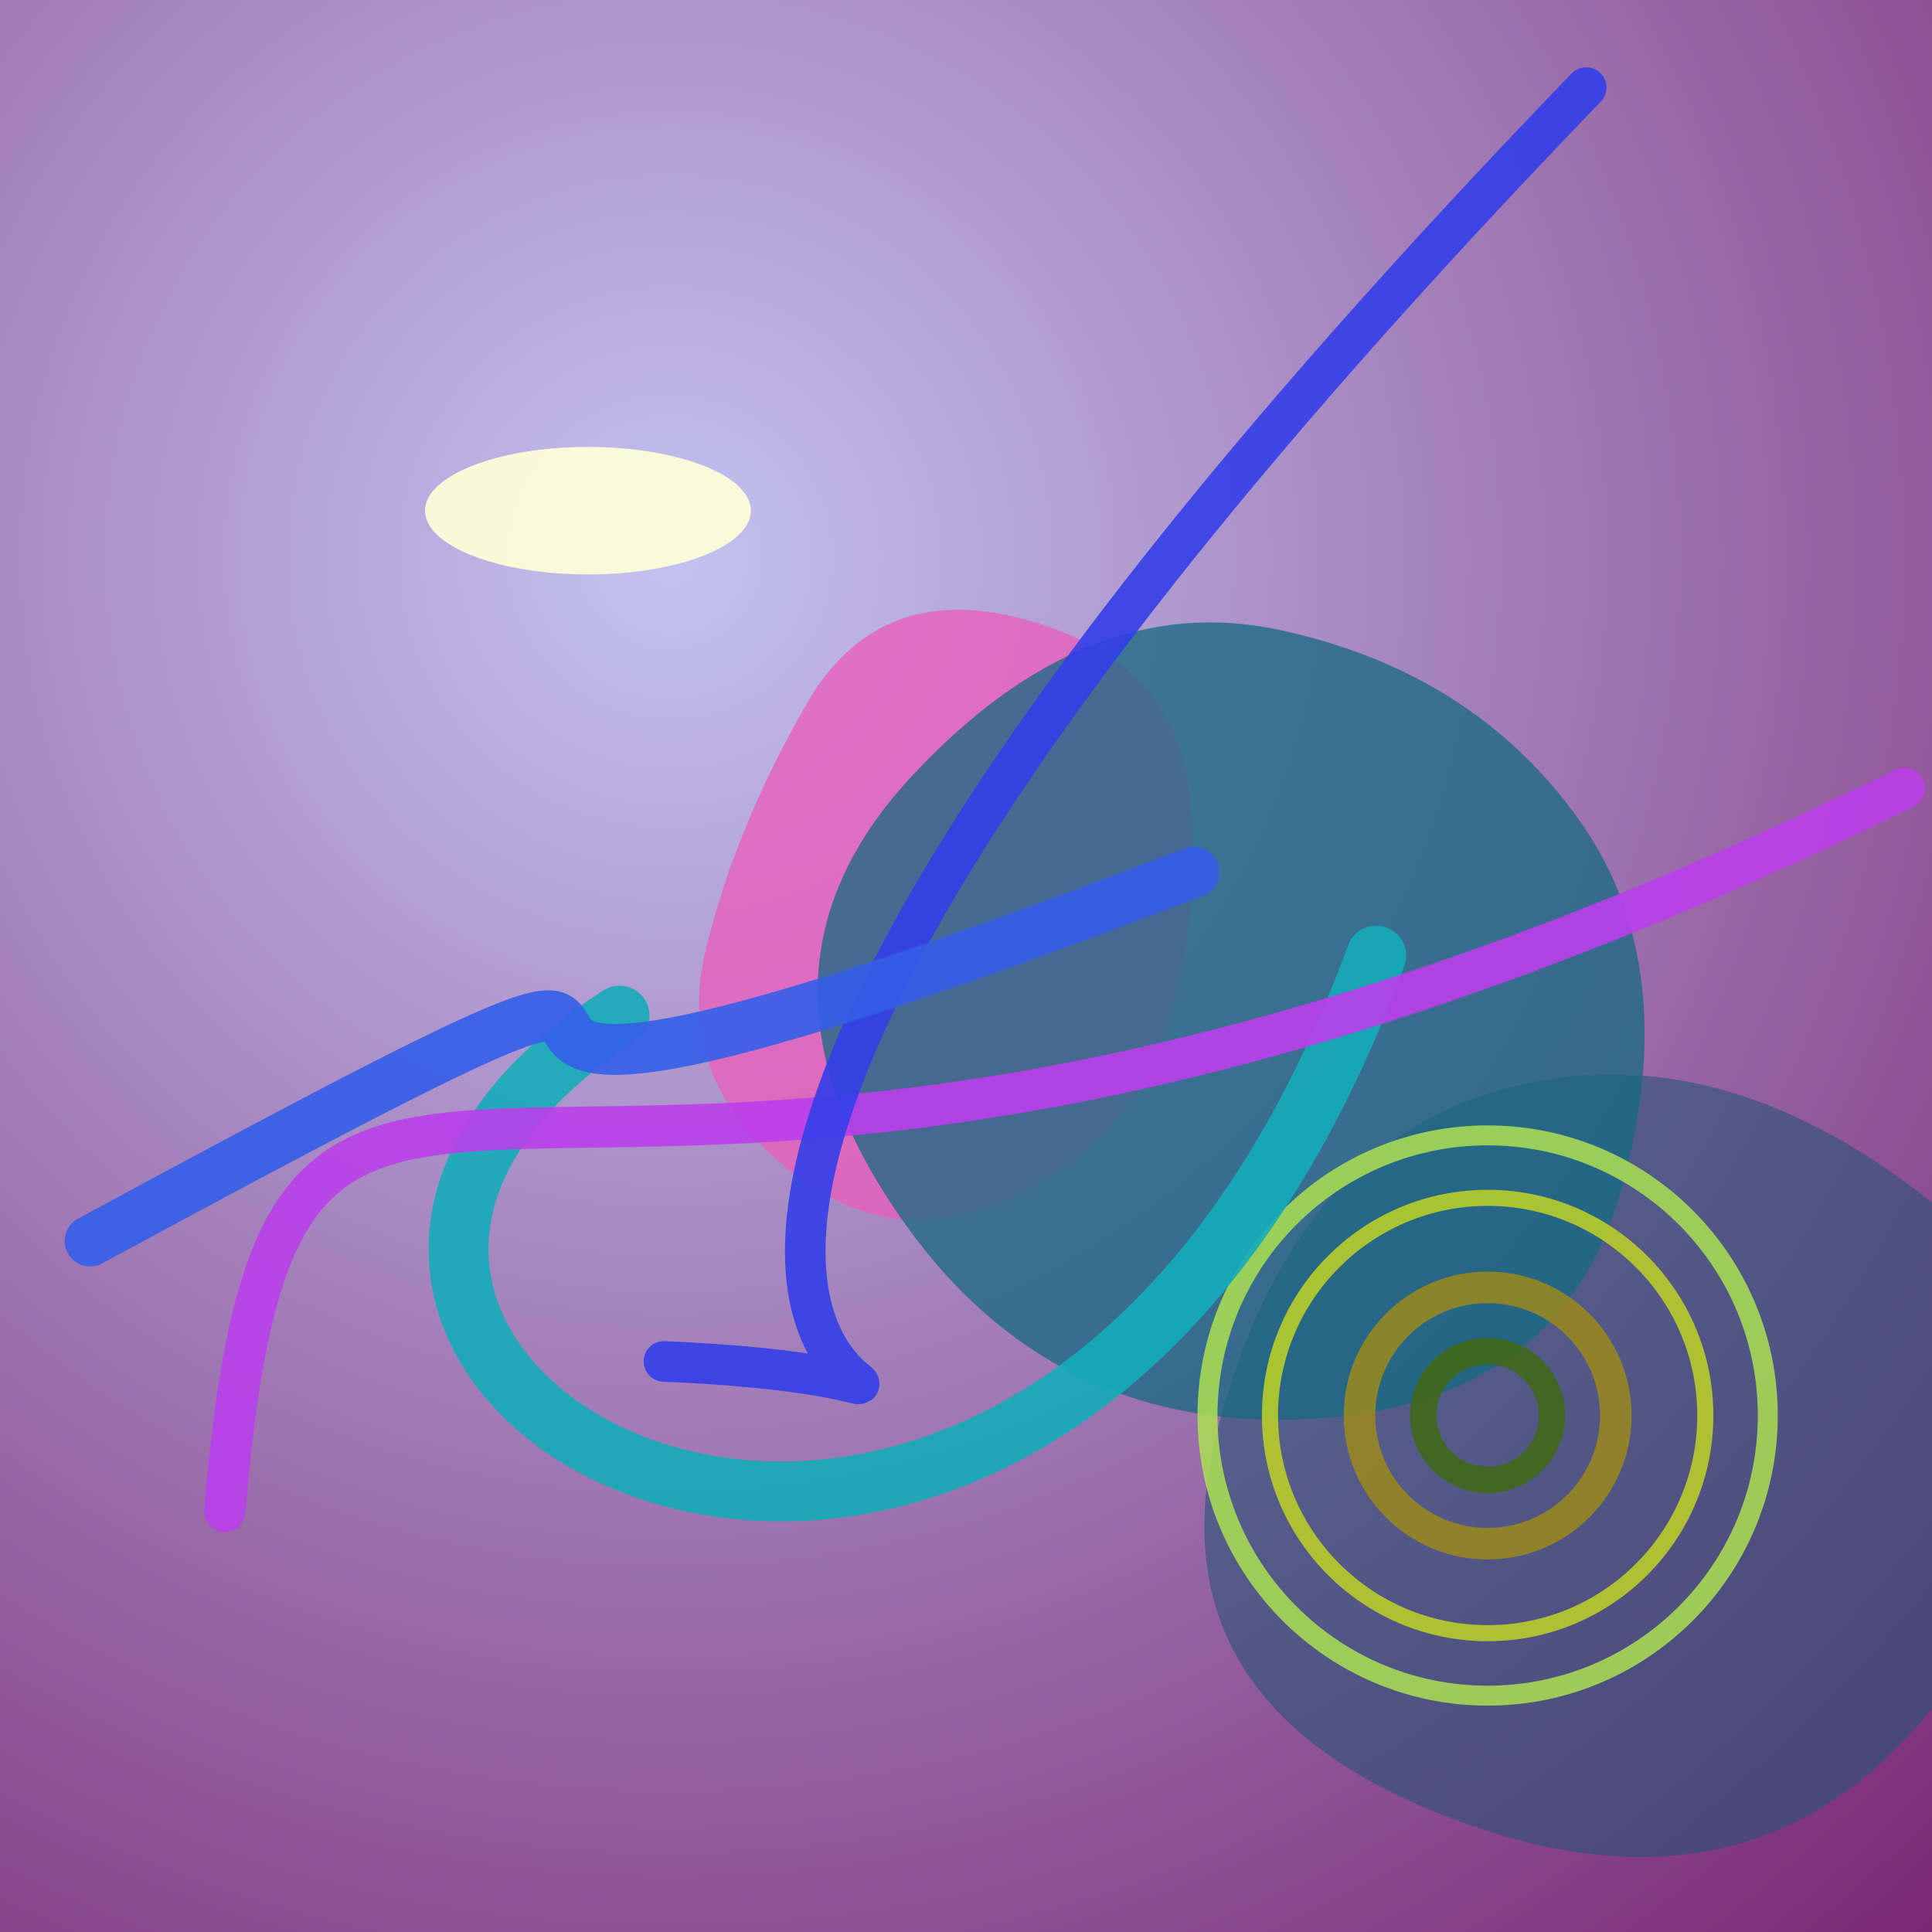
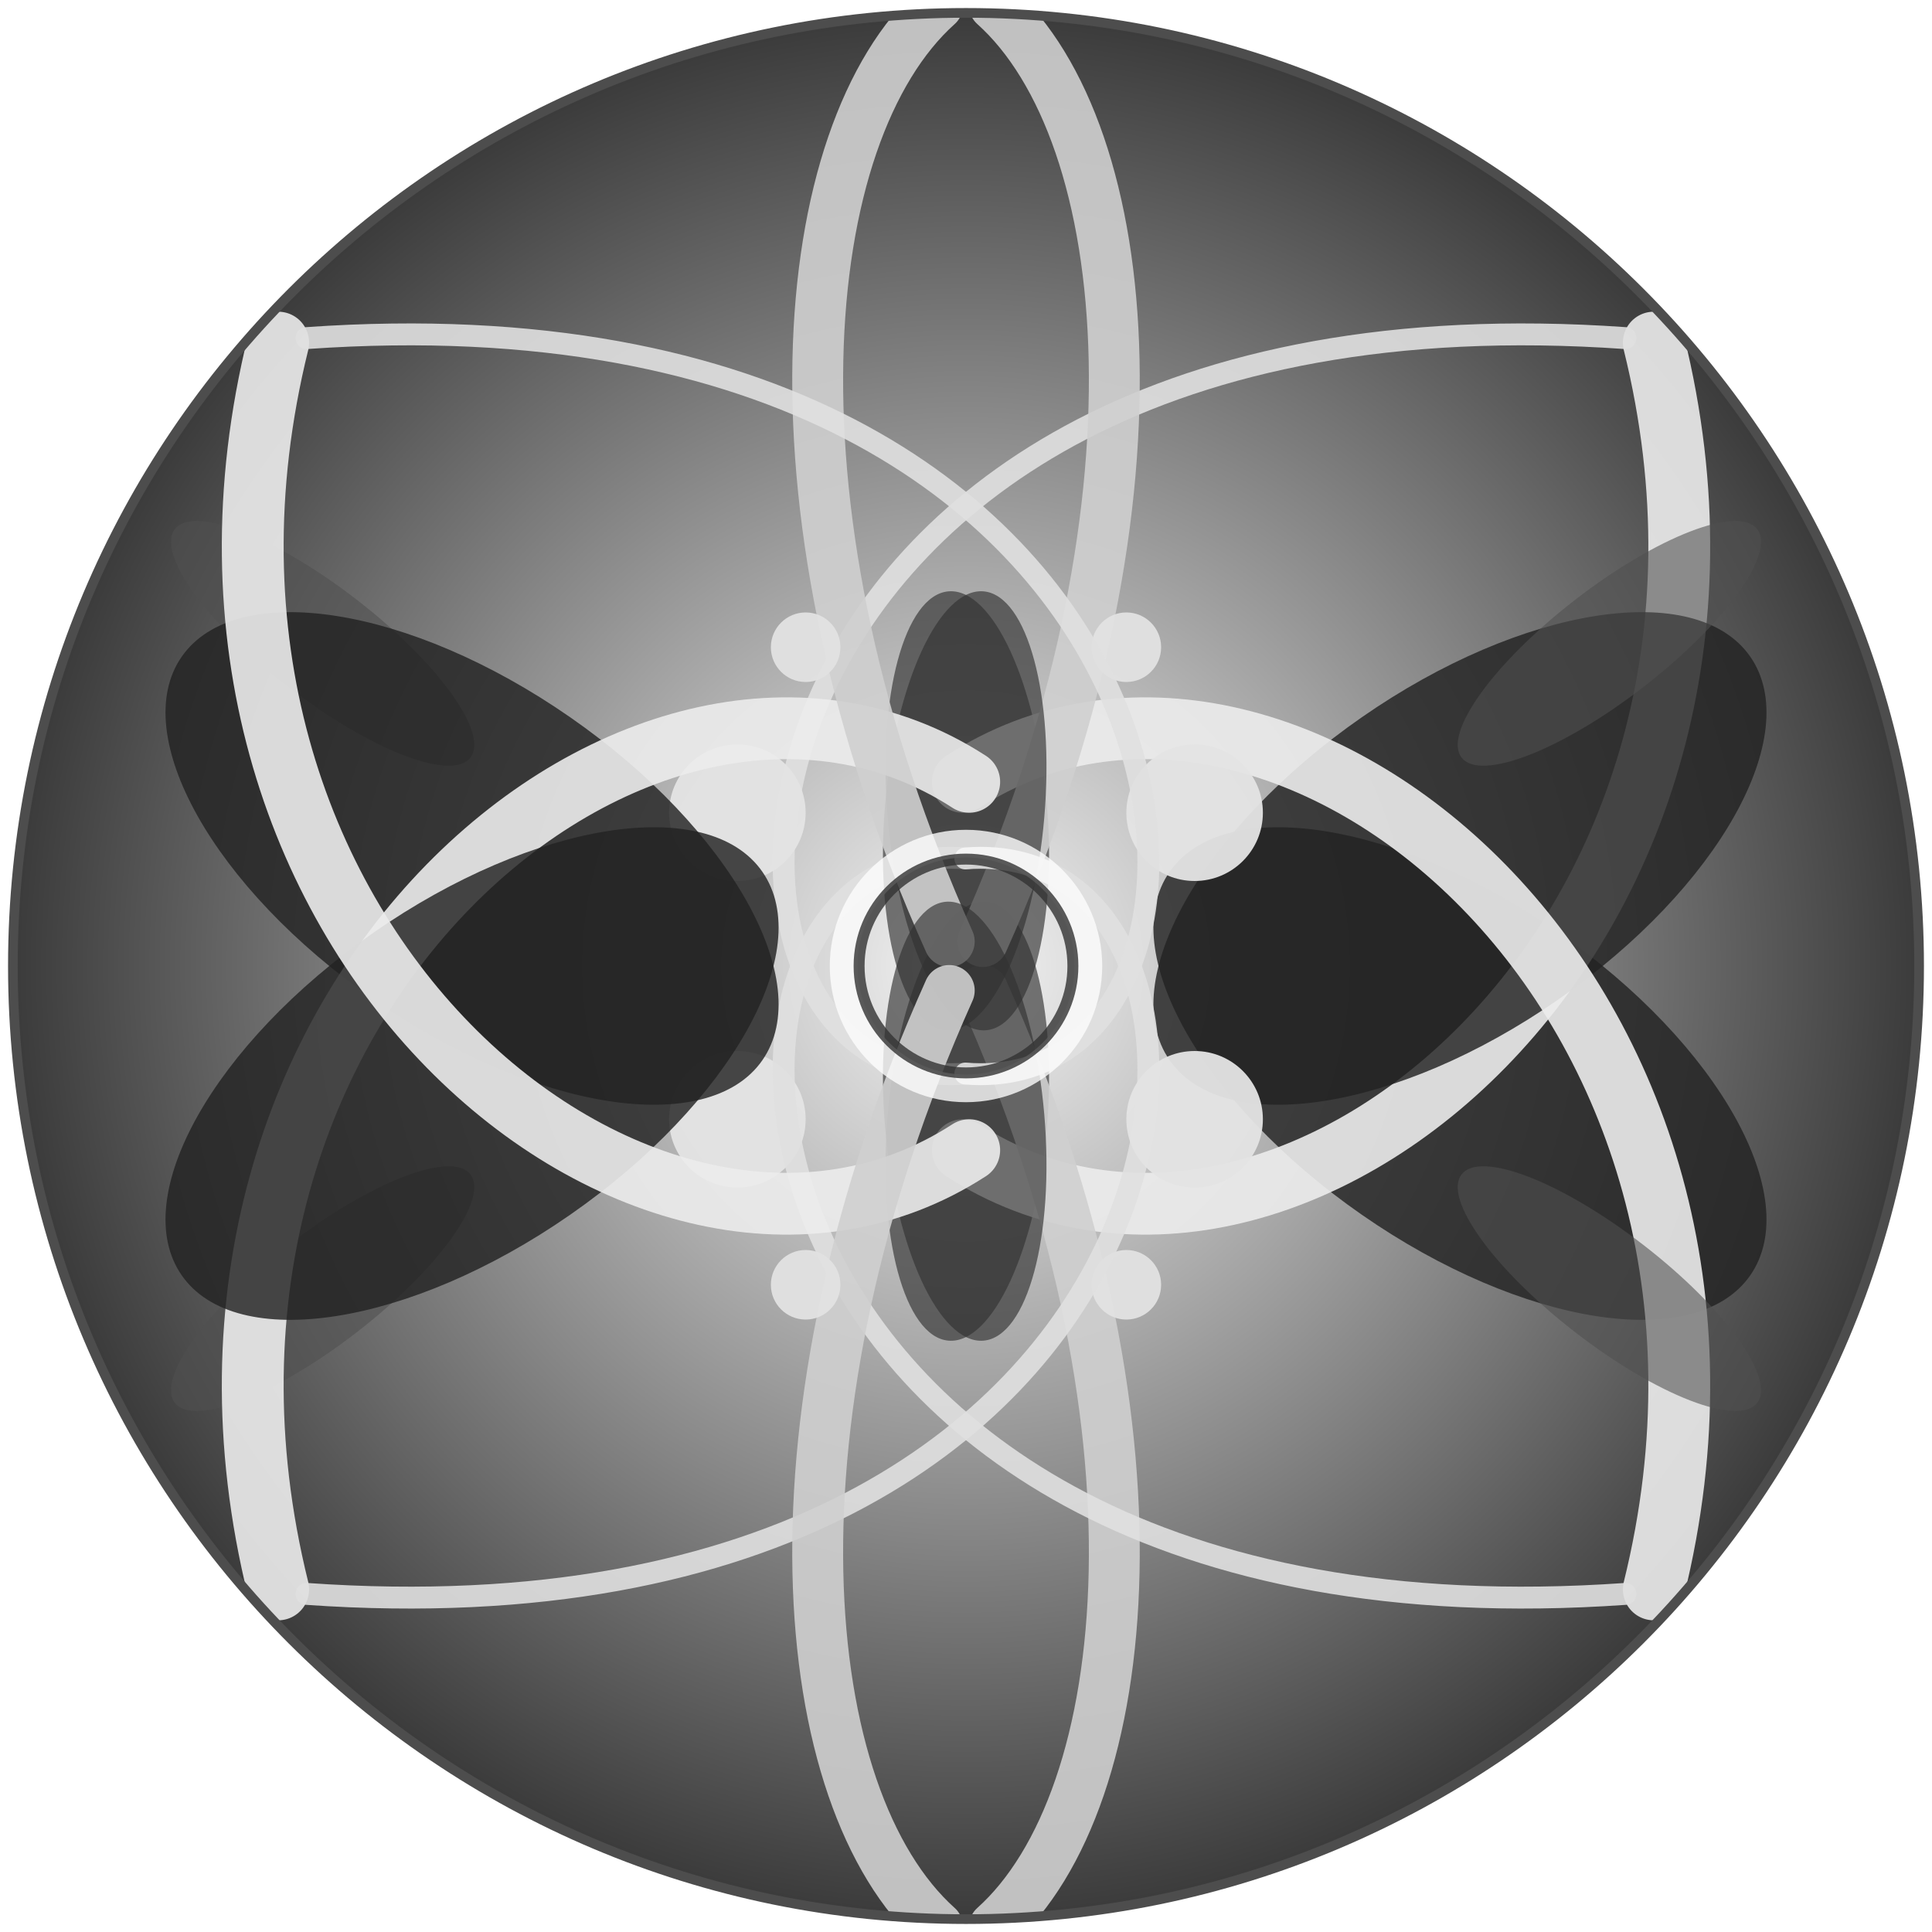
- <svg xmlns="http://www.w3.org/2000/svg" width="300" height="300" viewBox="0 0 300 300">
+ <svg xmlns="http://www.w3.org/2000/svg" width="300" height="300" viewBox="-150 -150 300 300">
  <defs>
-     <radialGradient id="bg" cx="0.348" cy="0.29" r="1">
-       <stop offset="0" stop-color="hsla(241.152,60%,85%,1)" />
-       <stop offset="1" stop-color="hsla(306.268,55%,30%,1)" />
+     <radialGradient id="bg10" cx="0" cy="0" r="148" gradientUnits="userSpaceOnUse">
+       <stop offset="0" stop-color="hsla(0,0%,95.6%,1.00)" />
+       <stop offset="1" stop-color="hsla(0,0%,23.2%,1.00)" />
    </radialGradient>
+     <clipPath id="disc10">
+       <circle r="148" />
+     </clipPath>
+     <g id="m10">
+       <ellipse cx="76.7" cy="16.7" rx="54.9" ry="26.7" transform="rotate(34.8 76.7 16.7)" fill="hsla(0,0%,13.9%,0.82)" />
+       <ellipse cx="-99.9" cy="50.1" rx="29.0" ry="8.6" transform="rotate(142.3 -99.9 50.1)" fill="hsla(0,0%,31.3%,0.58)" />
+       <ellipse cx="0.2" cy="24.1" rx="34.2" ry="12.4" transform="rotate(94.9 0.2 24.1)" fill="hsla(0,0%,19.6%,0.65)" />
+       <path d="M -0.5 28.6 C 49.3 60.9, 129.5 -5.1, 106.8 -96.8" fill="none" stroke="hsla(0,0%,92.6%,0.90)" stroke-width="9.6" stroke-linecap="round" />
+       <path d="M 0.1 16.7 C -50.8 20.9, -42.7 -107.7, 102.4 -97.5" fill="none" stroke="hsla(0,0%,87.7%,0.90)" stroke-width="3.4" stroke-linecap="round" />
+       <path d="M 2.6 3.8 C 32.5 70.5, 26.5 129.4, 4.4 149.2" fill="none" stroke="hsla(0,0%,81.1%,0.90)" stroke-width="7.9" stroke-linecap="round" />
+       <circle cx="-35.5" cy="23.8" r="10.6" fill="hsla(0,0%,89.3%,0.95)" />
+       <circle cx="24.9" cy="49.5" r="5.4" fill="hsla(0,0%,88.8%,0.95)" />
+     </g>
  </defs>
-   <rect width="300" height="300" fill="url(#bg)" />
-   <path d="M 300.1 186.8 Q 333.7 213.5 305.7 257.3 Q 277.7 301.0 227.7 283.2 Q 177.8 265.5 189.1 221.8 Q 200.5 178.1 233.5 169.1 Q 266.6 160.1 300.1 186.8 Z" fill="hsla(203.325,55.668%,29.408%,0.565)" />
-   <path d="M 184.8 124.5 Q 186.3 145.8 180.5 161.7 Q 174.7 177.6 156.5 186.2 Q 138.2 194.8 121.6 180.9 Q 105.0 167.1 109.5 147.9 Q 114.0 128.8 125.3 109.2 Q 136.6 89.7 159.9 96.4 Q 183.3 103.1 184.8 124.5 Z" fill="hsla(319.403,75.576%,64.082%,0.77)" />
-   <path d="M 244.9 126.9 Q 261.4 149.6 251.9 184.3 Q 242.4 219.0 201.5 220.4 Q 160.6 221.8 137.6 185.7 Q 114.5 149.6 141.6 120.5 Q 168.7 91.4 198.6 97.8 Q 228.5 104.2 244.9 126.9 Z" fill="hsla(195.022,68.047%,30.765%,0.769)" />
-   <circle cx="231.0" cy="219.8" r="33.8" fill="none" stroke="hsla(66.797,70%,48.861%,0.85)" stroke-width="2.5" />
-   <circle cx="231.0" cy="219.8" r="43.5" fill="none" stroke="hsla(81.928,70%,59.904%,0.85)" stroke-width="3.1" />
-   <circle cx="231.0" cy="219.8" r="19.9" fill="none" stroke="hsla(52.249,70%,35.71%,0.85)" stroke-width="4.9" />
-   <circle cx="231.0" cy="219.8" r="10.0" fill="none" stroke="hsla(88.153,70%,24.217%,0.85)" stroke-width="4.1" />
-   <path d="M 96.2 157.7 C 13.2 211.7, 158.9 297.2, 213.7 148.4" fill="none" stroke="hsla(184.677,80%,40.343%,0.9)" stroke-width="9.3" stroke-linecap="round" />
-   <path d="M 34.9 234.7 C 44.5 120.1, 81.2 227.7, 295.7 122.4" fill="none" stroke="hsla(283.259,80%,58.387%,0.9)" stroke-width="6.4" stroke-linecap="round" />
-   <path d="M 103.1 211.4 C 196.7 215.4, 21.9 246.2, 246.3 13.6" fill="none" stroke="hsla(236.567,80%,55.824%,0.9)" stroke-width="6.3" stroke-linecap="round" />
-   <path d="M 14.0 192.7 C 160.0 113.6, 8.4 203.5, 185.4 135.4" fill="none" stroke="hsla(225.94,80%,56.099%,0.9)" stroke-width="7.9" stroke-linecap="round" />
-   <ellipse cx="91.3" cy="79.3" rx="25.3" ry="9.9" fill="hsla(61.152,90%,92%,0.95)" />
+   <g clip-path="url(#disc10)">
+     <circle r="148" fill="url(#bg10)" />
+     <use href="#m10" transform="rotate(0.0)" />
+     <use href="#m10" transform="rotate(0.0) scale(1,-1)" />
+     <use href="#m10" transform="rotate(180.0)" />
+     <use href="#m10" transform="rotate(180.0) scale(1,-1)" />
+     <circle r="19.0" fill="none" stroke="hsla(0,0%,98.9%,0.80)" stroke-width="4.3" />
+     <circle r="16.6" fill="none" stroke="hsla(0,0%,19.8%,0.80)" stroke-width="1.7" />
+   </g>
+   <circle r="148" fill="none" stroke="hsla(0,0%,30.0%,1.00)" stroke-width="1.5" />
</svg>
